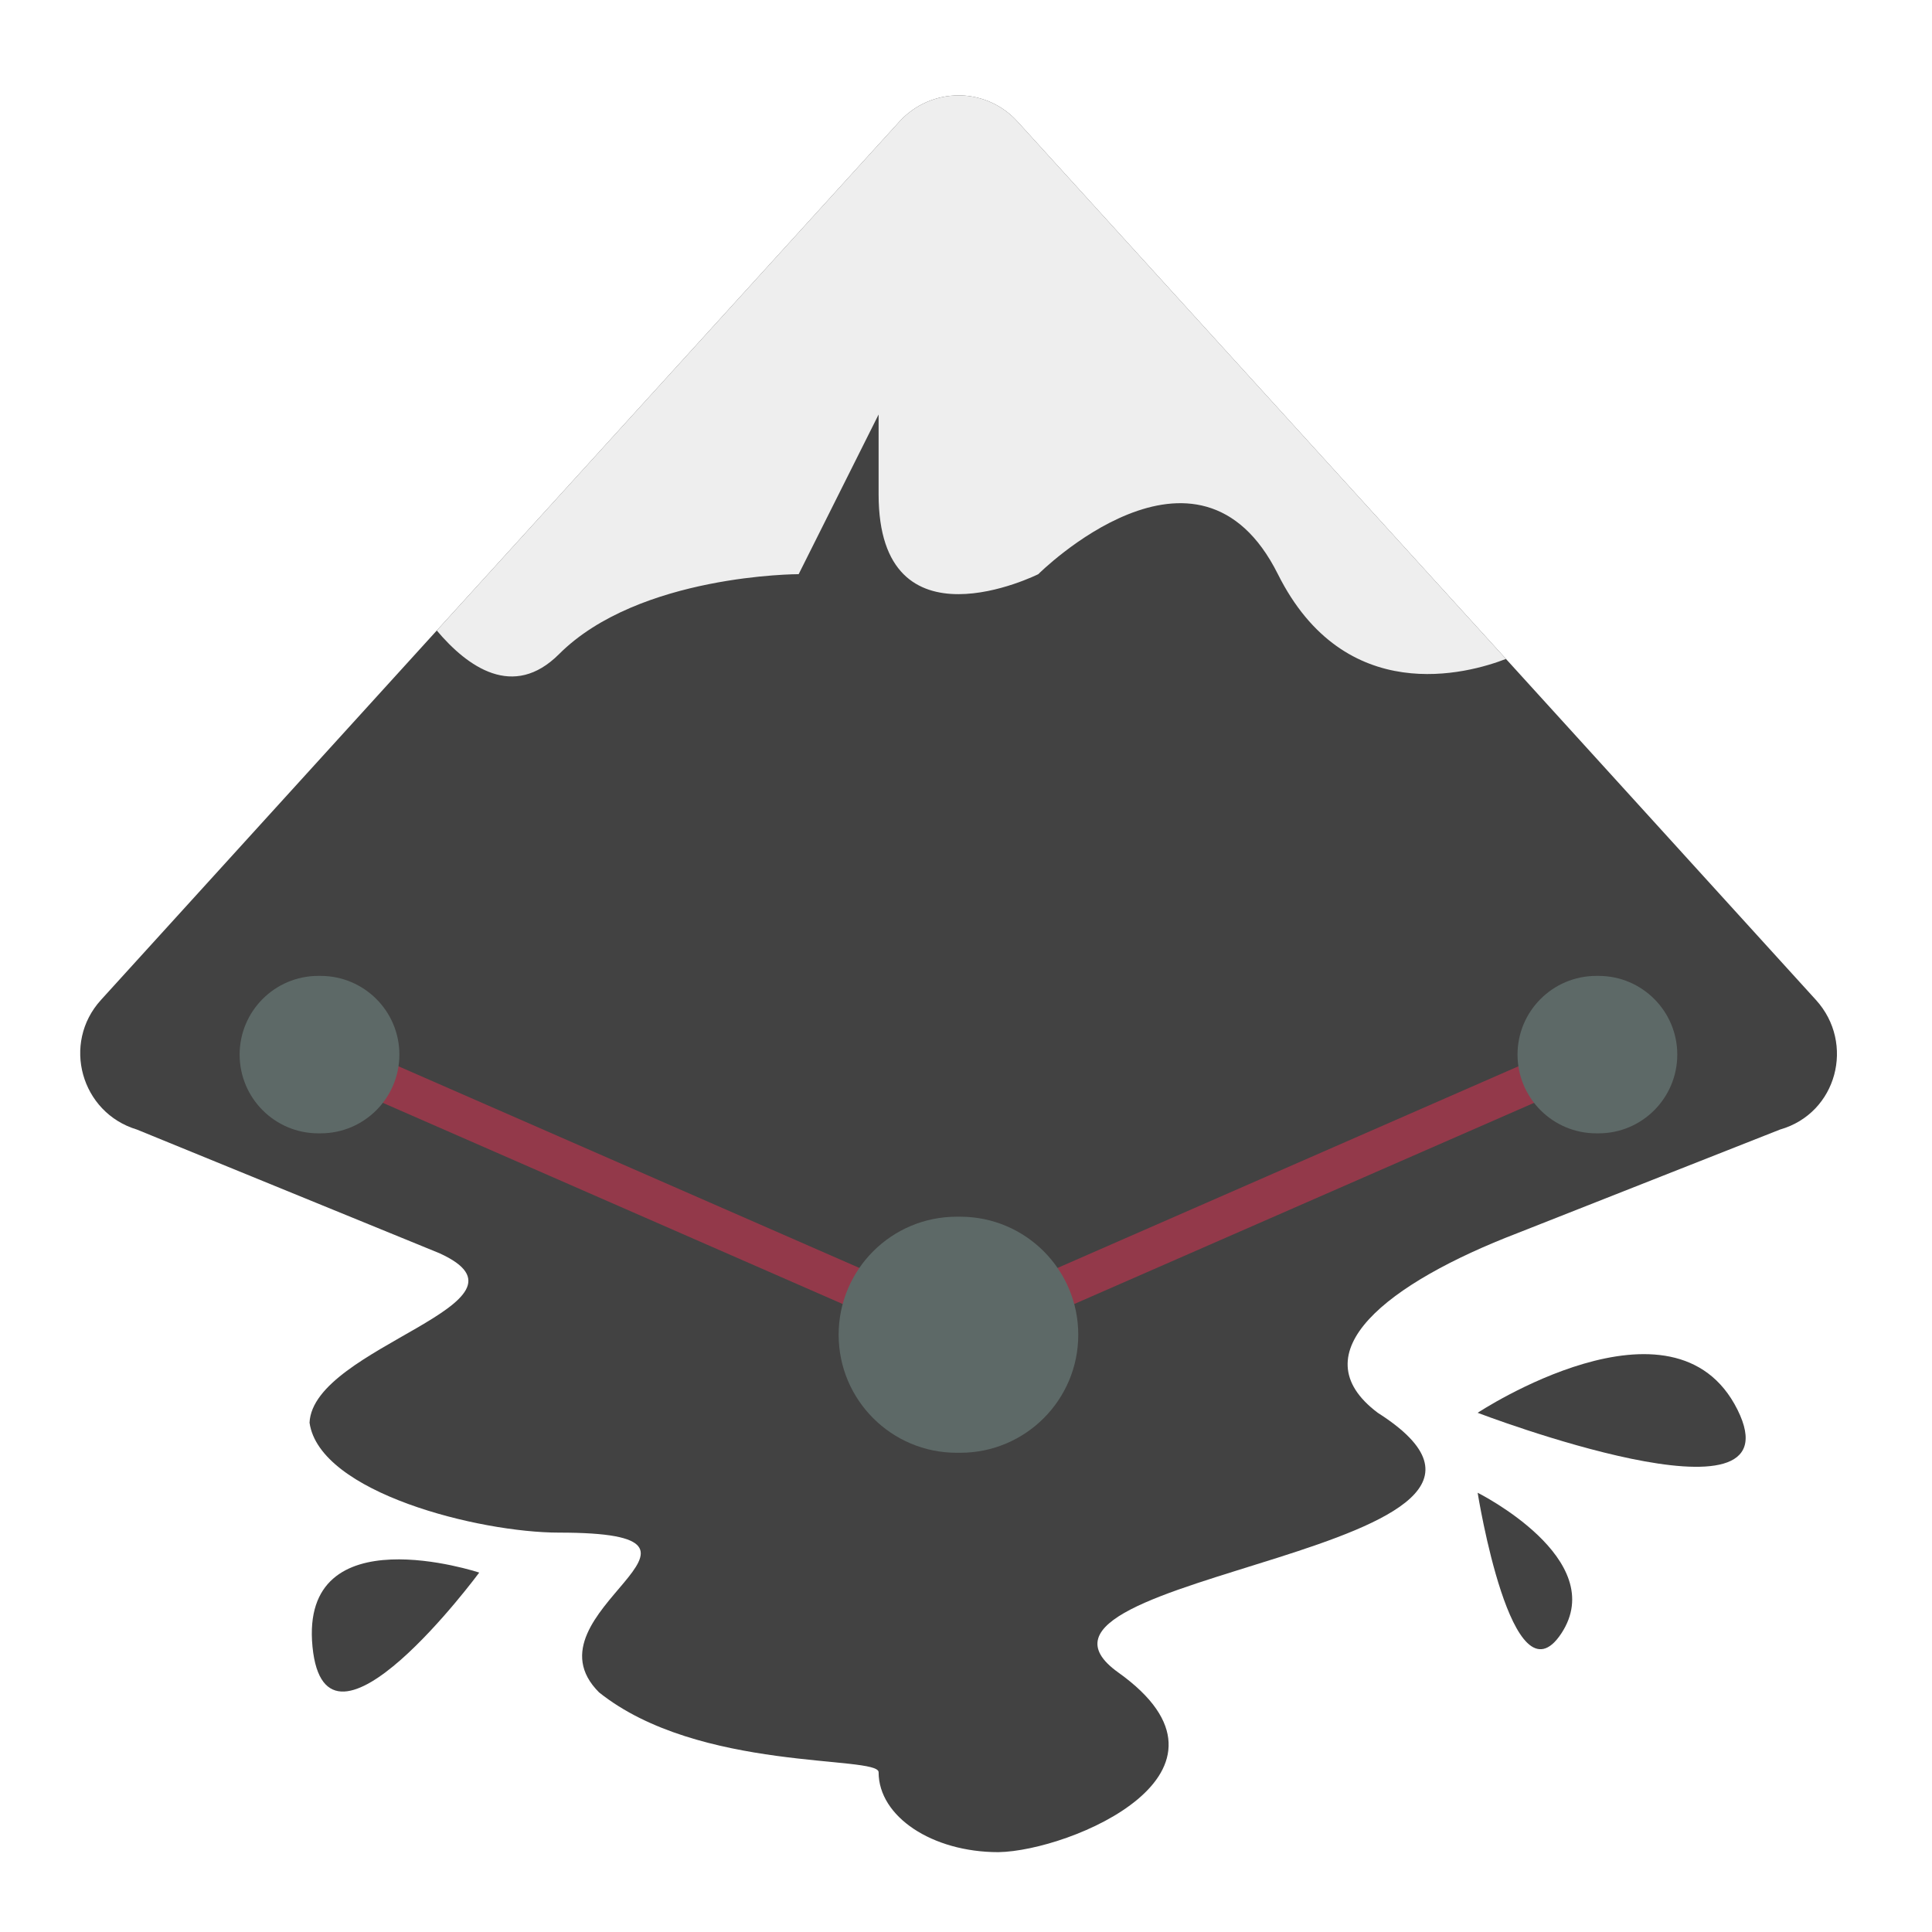
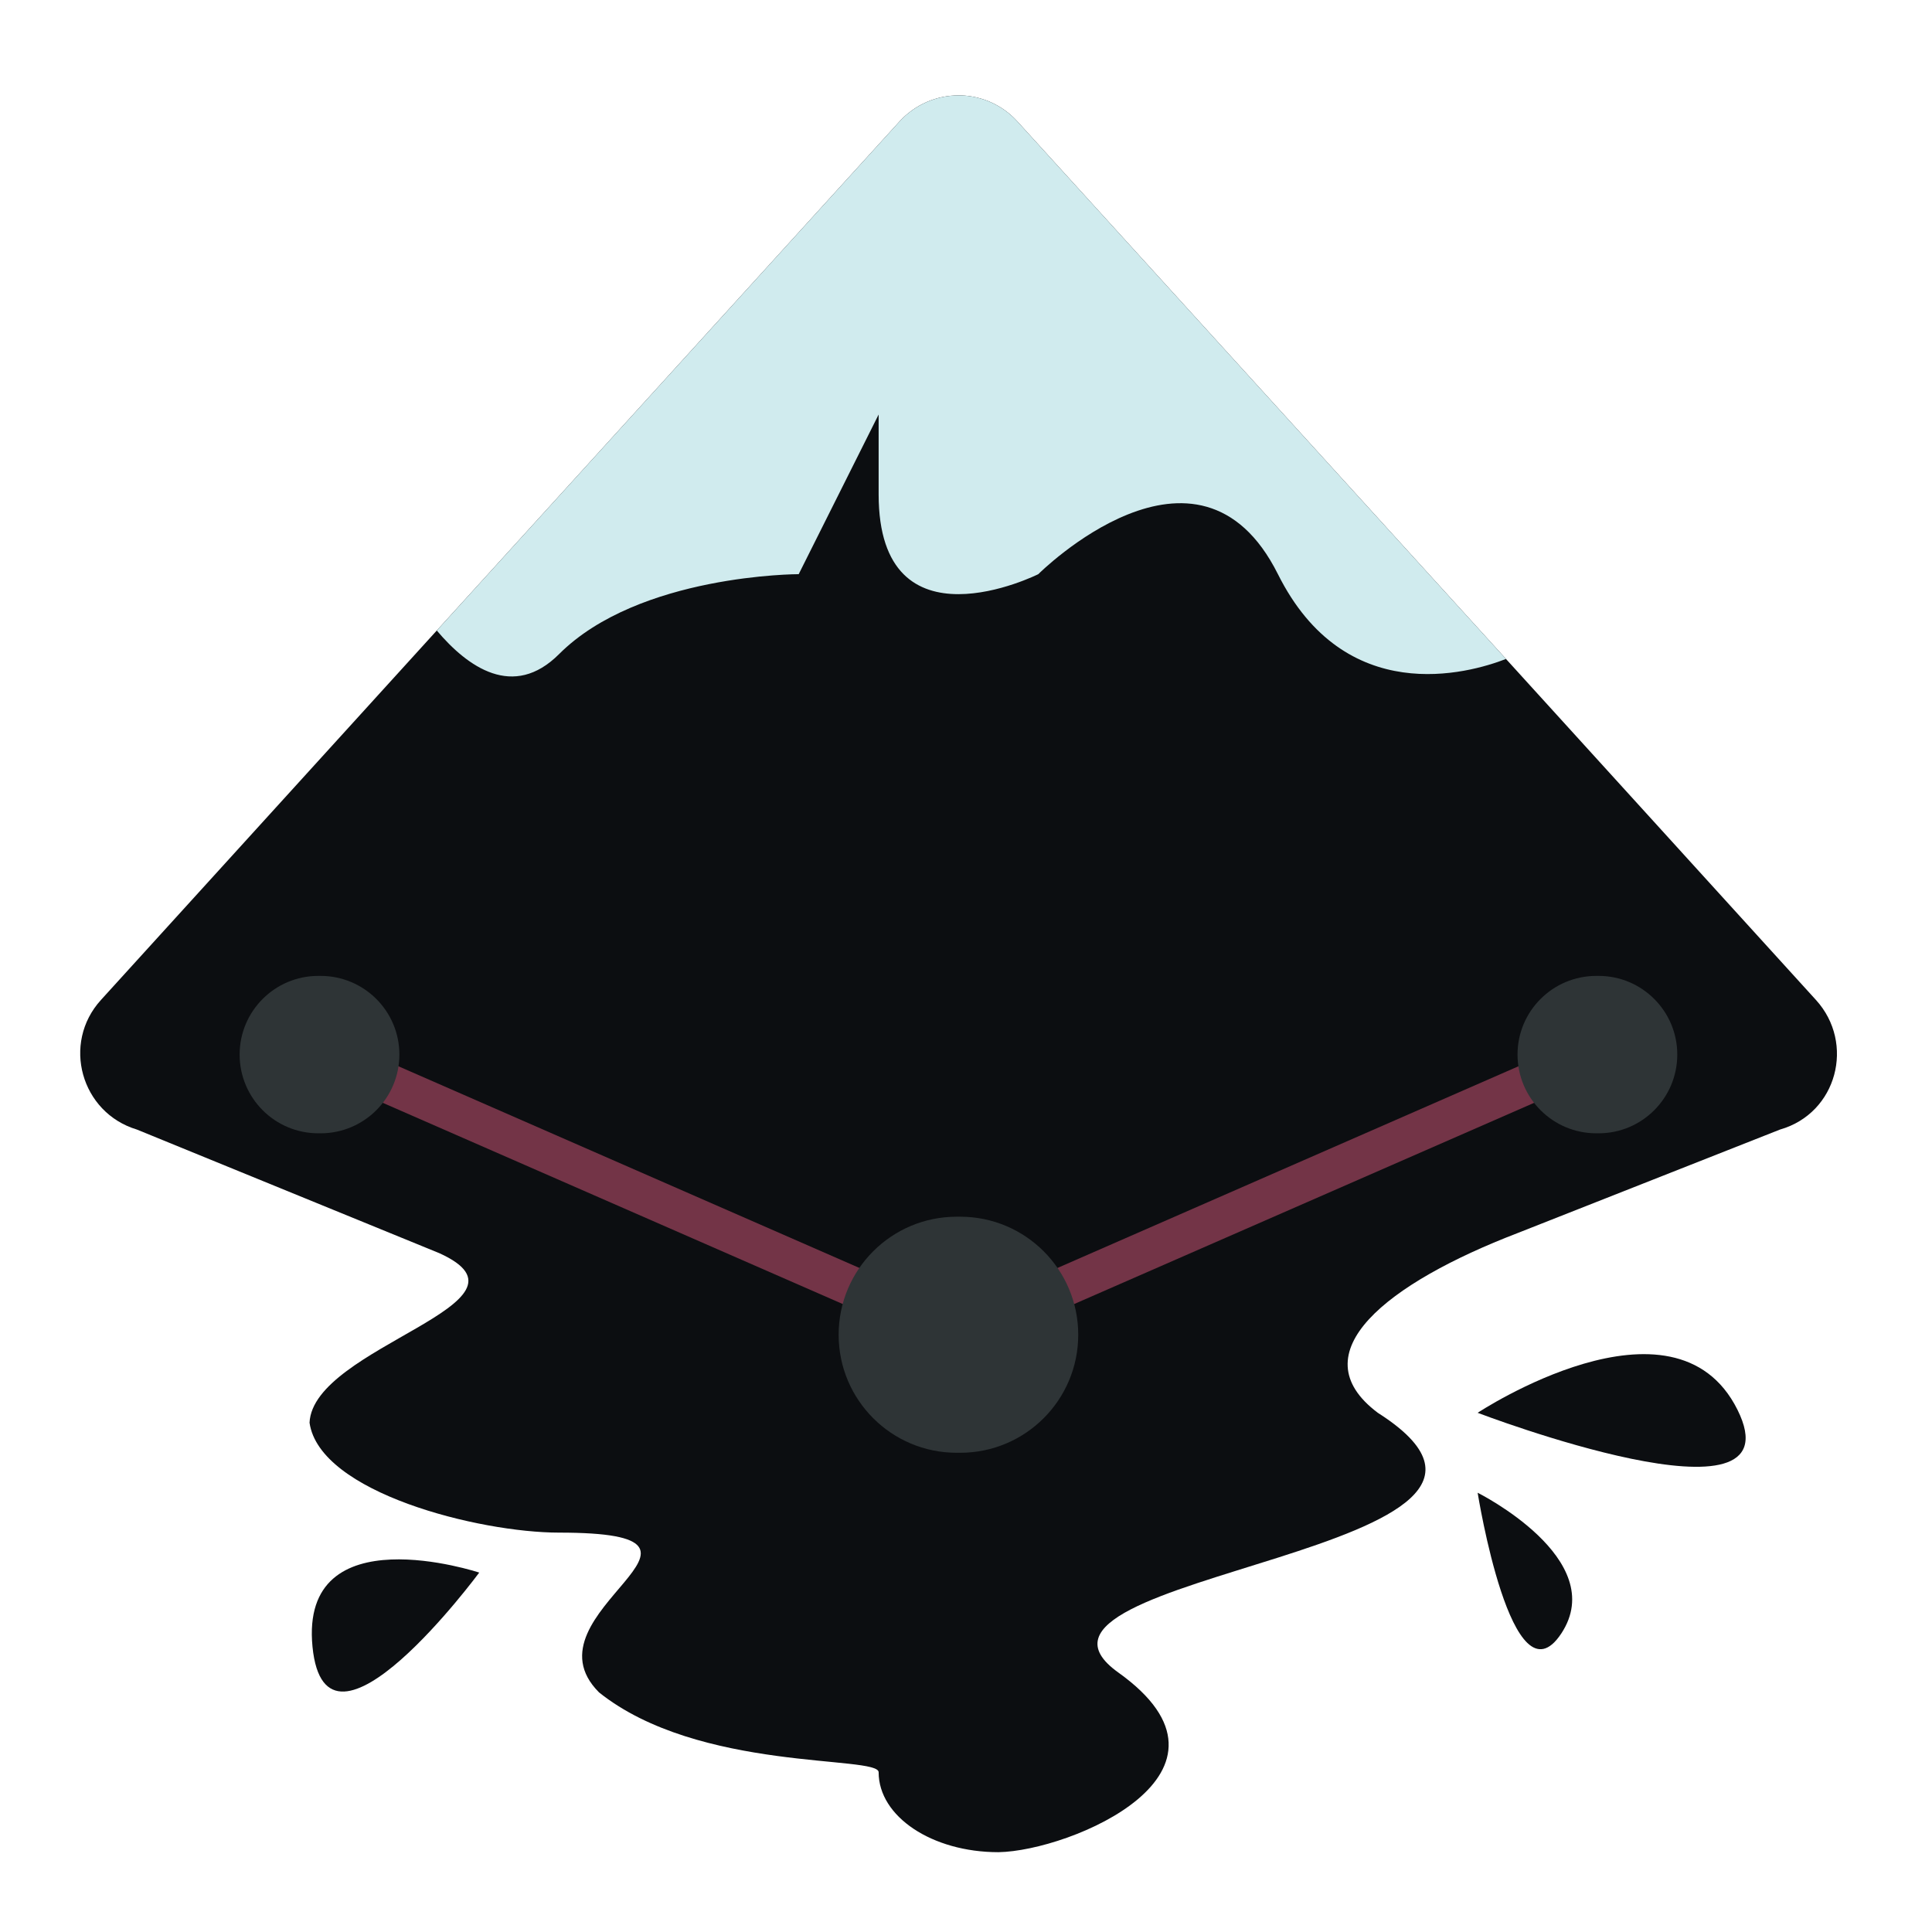
<svg xmlns="http://www.w3.org/2000/svg" width="64px" height="64px" viewBox="0 0 64 64" version="1.1" id="svg36019">
  <defs id="defs36023" />
  <g id="surface1">
-     <path style=" stroke:none;fill-rule:nonzero;fill:rgb(25.882%,25.882%,25.882%);fill-opacity:1;" d="M 31.766 3.16 C 31.02 3.156 30.305 3.469 29.801 4.02 L 3.344 33.125 C 2.039 34.559 2.68 36.859 4.535 37.418 L 14.551 41.512 C 18.191 43.16 10.367 44.598 10.254 47.129 C 10.582 49.449 15.875 50.77 18.52 50.77 C 25.137 50.77 17.199 53.418 19.844 56.062 C 23.152 58.707 29.105 58.141 29.105 58.707 C 29.105 60.176 30.875 61.355 33.074 61.355 C 35.457 61.316 41.672 58.707 37.043 55.402 C 32.41 52.094 52.918 51.434 45.641 46.801 C 42.996 44.816 45.969 42.5 50.27 40.848 L 58.965 37.418 C 60.855 36.879 61.461 34.559 60.156 33.125 L 33.699 4.02 C 33.219 3.492 32.547 3.184 31.836 3.16 C 31.812 3.16 31.789 3.16 31.766 3.16 Z M 31.766 3.16 " id="path36000" />
-     <path style=" stroke:none;fill-rule:nonzero;fill:rgb(93.333%,93.333%,93.333%);fill-opacity:1;" d="M 31.766 3.16 C 31.02 3.156 30.305 3.469 29.801 4.02 L 14.469 20.887 C 15.488 22.094 17.004 23.184 18.52 21.668 C 21.168 19.02 26.457 19.02 26.457 19.02 L 29.105 13.73 L 29.105 16.375 C 29.105 21.668 34.395 19.02 34.395 19.02 C 34.395 19.02 39.688 13.73 42.332 19.02 C 44.551 23.457 48.629 22.316 49.887 21.828 L 33.699 4.02 C 33.219 3.492 32.547 3.184 31.836 3.16 C 31.812 3.16 31.789 3.16 31.766 3.16 Z M 31.766 3.16 " id="path36002" />
-     <path style=" stroke:none;fill-rule:nonzero;fill:rgb(25.882%,25.882%,25.882%);fill-opacity:1;" d="M 48.949 46.801 C 48.949 46.801 55.457 42.5 57.555 46.695 C 59.652 50.895 48.949 46.801 48.949 46.801 Z M 48.949 46.801 " id="path36004" />
-     <path style=" stroke:none;fill-rule:nonzero;fill:rgb(25.882%,25.882%,25.882%);fill-opacity:1;" d="M 48.949 49.449 C 48.949 49.449 53.348 51.645 51.719 54.113 C 50.086 56.582 48.949 49.449 48.949 49.449 Z M 48.949 49.449 " id="path36006" />
-     <path style=" stroke:none;fill-rule:nonzero;fill:rgb(25.882%,25.882%,25.882%);fill-opacity:1;" d="M 15.875 52.094 C 15.875 52.094 9.918 50.121 10.352 54.551 C 10.789 58.977 15.875 52.094 15.875 52.094 Z M 15.875 52.094 " id="path36008" />
-     <path style="stroke:none;fill-rule:nonzero;fill:#93394a;fill-opacity:1" d="M 10.848 34.293 L 10.32 35.5 L 31.75 44.875 L 53.18 35.5 L 52.652 34.293 L 31.75 43.438 Z M 10.848 34.293 " id="path36010" />
-     <path style="stroke:none;fill-rule:nonzero;fill:#5d6967;fill-opacity:1" d="M 31.691 40.305 L 31.809 40.305 C 33.969 40.305 35.719 42.055 35.719 44.215 C 35.719 46.375 33.969 48.125 31.809 48.125 L 31.691 48.125 C 29.531 48.125 27.781 46.375 27.781 44.215 C 27.781 42.055 29.531 40.305 31.691 40.305 Z M 31.691 40.305 " id="path36012" />
-     <path style="stroke:none;fill-rule:nonzero;fill:#5d6967;fill-opacity:1" d="M 10.543 32.328 L 10.621 32.328 C 12.062 32.328 13.23 33.496 13.23 34.934 C 13.23 36.375 12.062 37.543 10.621 37.543 L 10.543 37.543 C 9.105 37.543 7.938 36.375 7.938 34.934 C 7.938 33.496 9.105 32.328 10.543 32.328 Z M 10.543 32.328 " id="path36014" />
-     <path style="stroke:none;fill-rule:nonzero;fill:#5d6967;fill-opacity:1" d="M 52.879 32.328 L 52.957 32.328 C 54.395 32.328 55.562 33.496 55.562 34.934 C 55.562 36.375 54.395 37.543 52.957 37.543 L 52.879 37.543 C 51.438 37.543 50.27 36.375 50.27 34.934 C 50.27 33.496 51.438 32.328 52.879 32.328 Z M 52.879 32.328 " id="path36016" />
+     <path style="fill:#0c0e11;fill-opacity:1;fill-rule:nonzero;stroke:none" d="M 31.766,3.16 C 31.02,3.156 30.305,3.469 29.801,4.02 L 3.344,33.125 c -1.305,1.434 -0.664,3.734 1.191,4.293 l 10.016,4.094 c 3.641,1.648 -4.184,3.086 -4.297,5.617 0.328,2.32 5.621,3.641 8.266,3.641 6.617,0 -1.32,2.648 1.324,5.293 3.309,2.645 9.262,2.078 9.262,2.645 0,1.469 1.77,2.648 3.969,2.648 2.383,-0.039 8.598,-2.648 3.969,-5.953 -4.633,-3.309 15.875,-3.969 8.598,-8.602 C 42.996,44.816 45.969,42.5 50.27,40.848 l 8.695,-3.43 C 60.855,36.879 61.461,34.559 60.156,33.125 L 33.699,4.02 C 33.219,3.492 32.547,3.184 31.836,3.16 c -0.023,0 -0.047,0 -0.07,0 z m 0,0" id="path36000" />
+     <path style="fill:#d0ebee;fill-opacity:1;fill-rule:nonzero;stroke:none" d="M 31.766,3.16 C 31.02,3.156 30.305,3.469 29.801,4.02 L 14.469,20.887 c 1.02,1.207 2.535,2.297 4.051,0.781 2.648,-2.648 7.938,-2.648 7.938,-2.648 l 2.648,-5.289 V 16.375 c 0,5.293 5.289,2.645 5.289,2.645 0,0 5.293,-5.289 7.938,0 2.219,4.438 6.297,3.297 7.555,2.809 L 33.699,4.02 C 33.219,3.492 32.547,3.184 31.836,3.16 c -0.023,0 -0.047,0 -0.07,0 z m 0,0" id="path36002" />
+     <path style="fill:#0c0e11;fill-opacity:1;fill-rule:nonzero;stroke:none" d="m 48.949,46.801 c 0,0 6.508,-4.301 8.605,-0.105 2.098,4.199 -8.605,0.105 -8.605,0.105 z m 0,0" id="path36004" />
+     <path style="fill:#0c0e11;fill-opacity:1;fill-rule:nonzero;stroke:none" d="m 48.949,49.449 c 0,0 4.398,2.195 2.77,4.664 -1.633,2.469 -2.77,-4.664 -2.77,-4.664 z m 0,0" id="path36006" />
+     <path style="fill:#0c0e11;fill-opacity:1;fill-rule:nonzero;stroke:none" d="m 15.875,52.094 c 0,0 -5.957,-1.973 -5.523,2.457 0.438,4.426 5.523,-2.457 5.523,-2.457 z m 0,0" id="path36008" />
+     <path style="fill:#733447;fill-opacity:1;fill-rule:nonzero;stroke:none" d="M 10.848,34.293 10.32,35.5 31.75,44.875 53.18,35.5 52.652,34.293 31.75,43.438 Z m 0,0" id="path36010" />
+     <path style="fill:#2e3436;fill-opacity:1;fill-rule:nonzero;stroke:none" d="m 31.691,40.305 h 0.117 c 2.16,0 3.91,1.75 3.91,3.91 0,2.16 -1.75,3.91 -3.91,3.91 h -0.117 c -2.16,0 -3.91,-1.75 -3.91,-3.91 0,-2.16 1.75,-3.91 3.91,-3.91 z m 0,0" id="path36012" />
+     <path style="fill:#2e3436;fill-opacity:1;fill-rule:nonzero;stroke:none" d="m 10.543,32.328 h 0.078 c 1.441,0 2.609,1.168 2.609,2.605 0,1.441 -1.168,2.609 -2.609,2.609 h -0.078 c -1.438,0 -2.605,-1.168 -2.605,-2.609 0,-1.438 1.168,-2.605 2.605,-2.605 z m 0,0" id="path36014" />
+     <path style="fill:#2e3436;fill-opacity:1;fill-rule:nonzero;stroke:none" d="m 52.879,32.328 h 0.078 c 1.438,0 2.605,1.168 2.605,2.605 0,1.441 -1.168,2.609 -2.605,2.609 h -0.078 c -1.441,0 -2.609,-1.168 -2.609,-2.609 0,-1.438 1.168,-2.605 2.609,-2.605 z m 0,0" id="path36016" />
  </g>
</svg>
